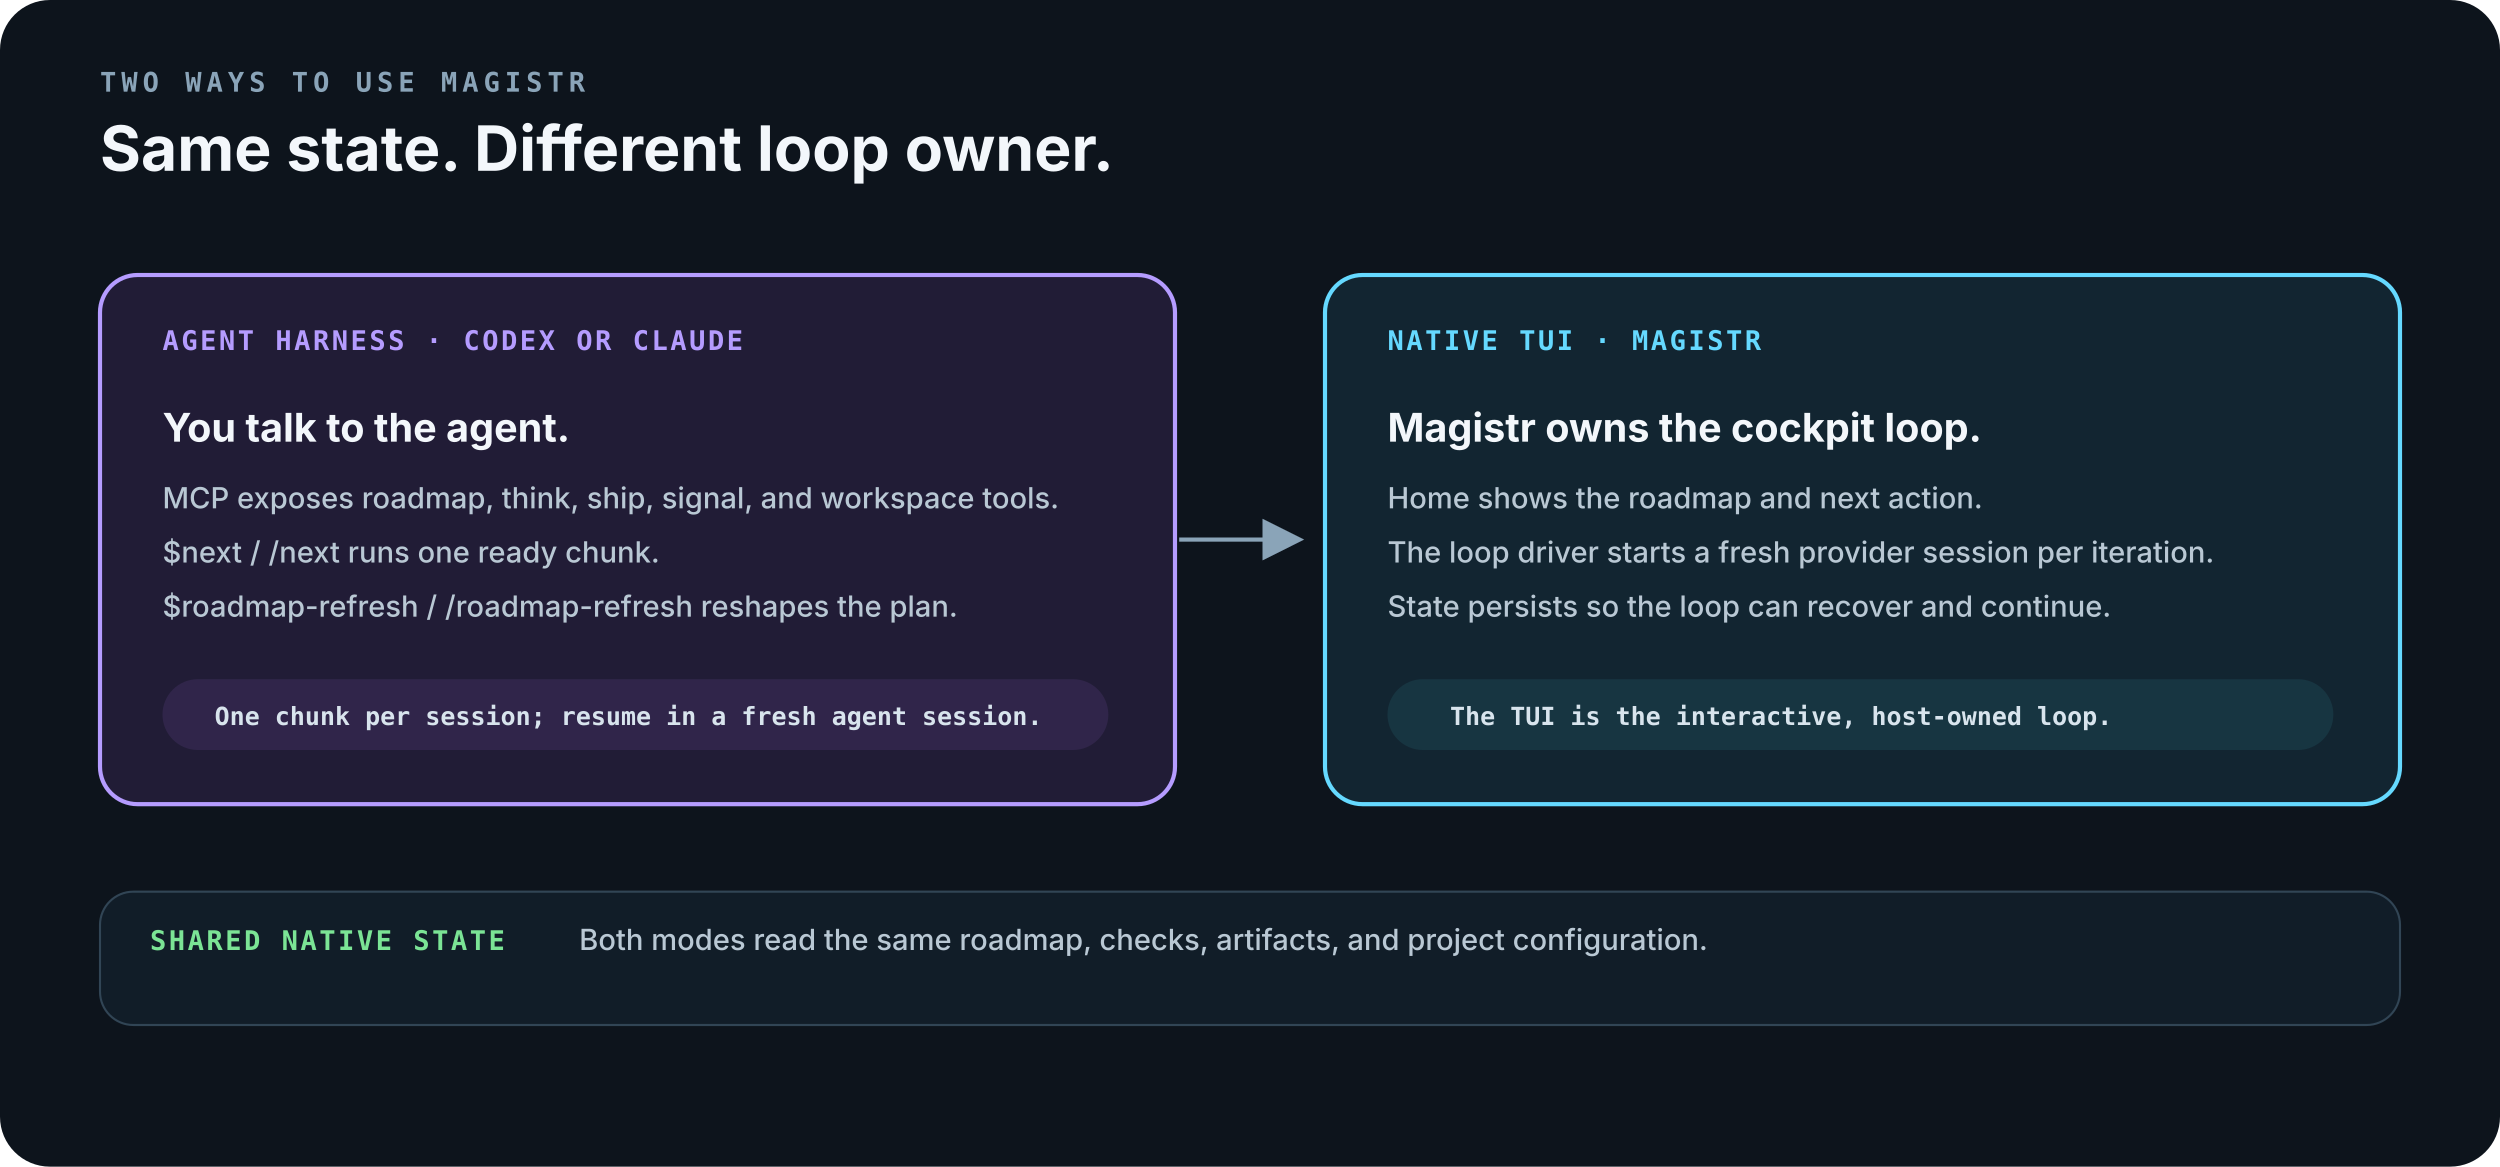
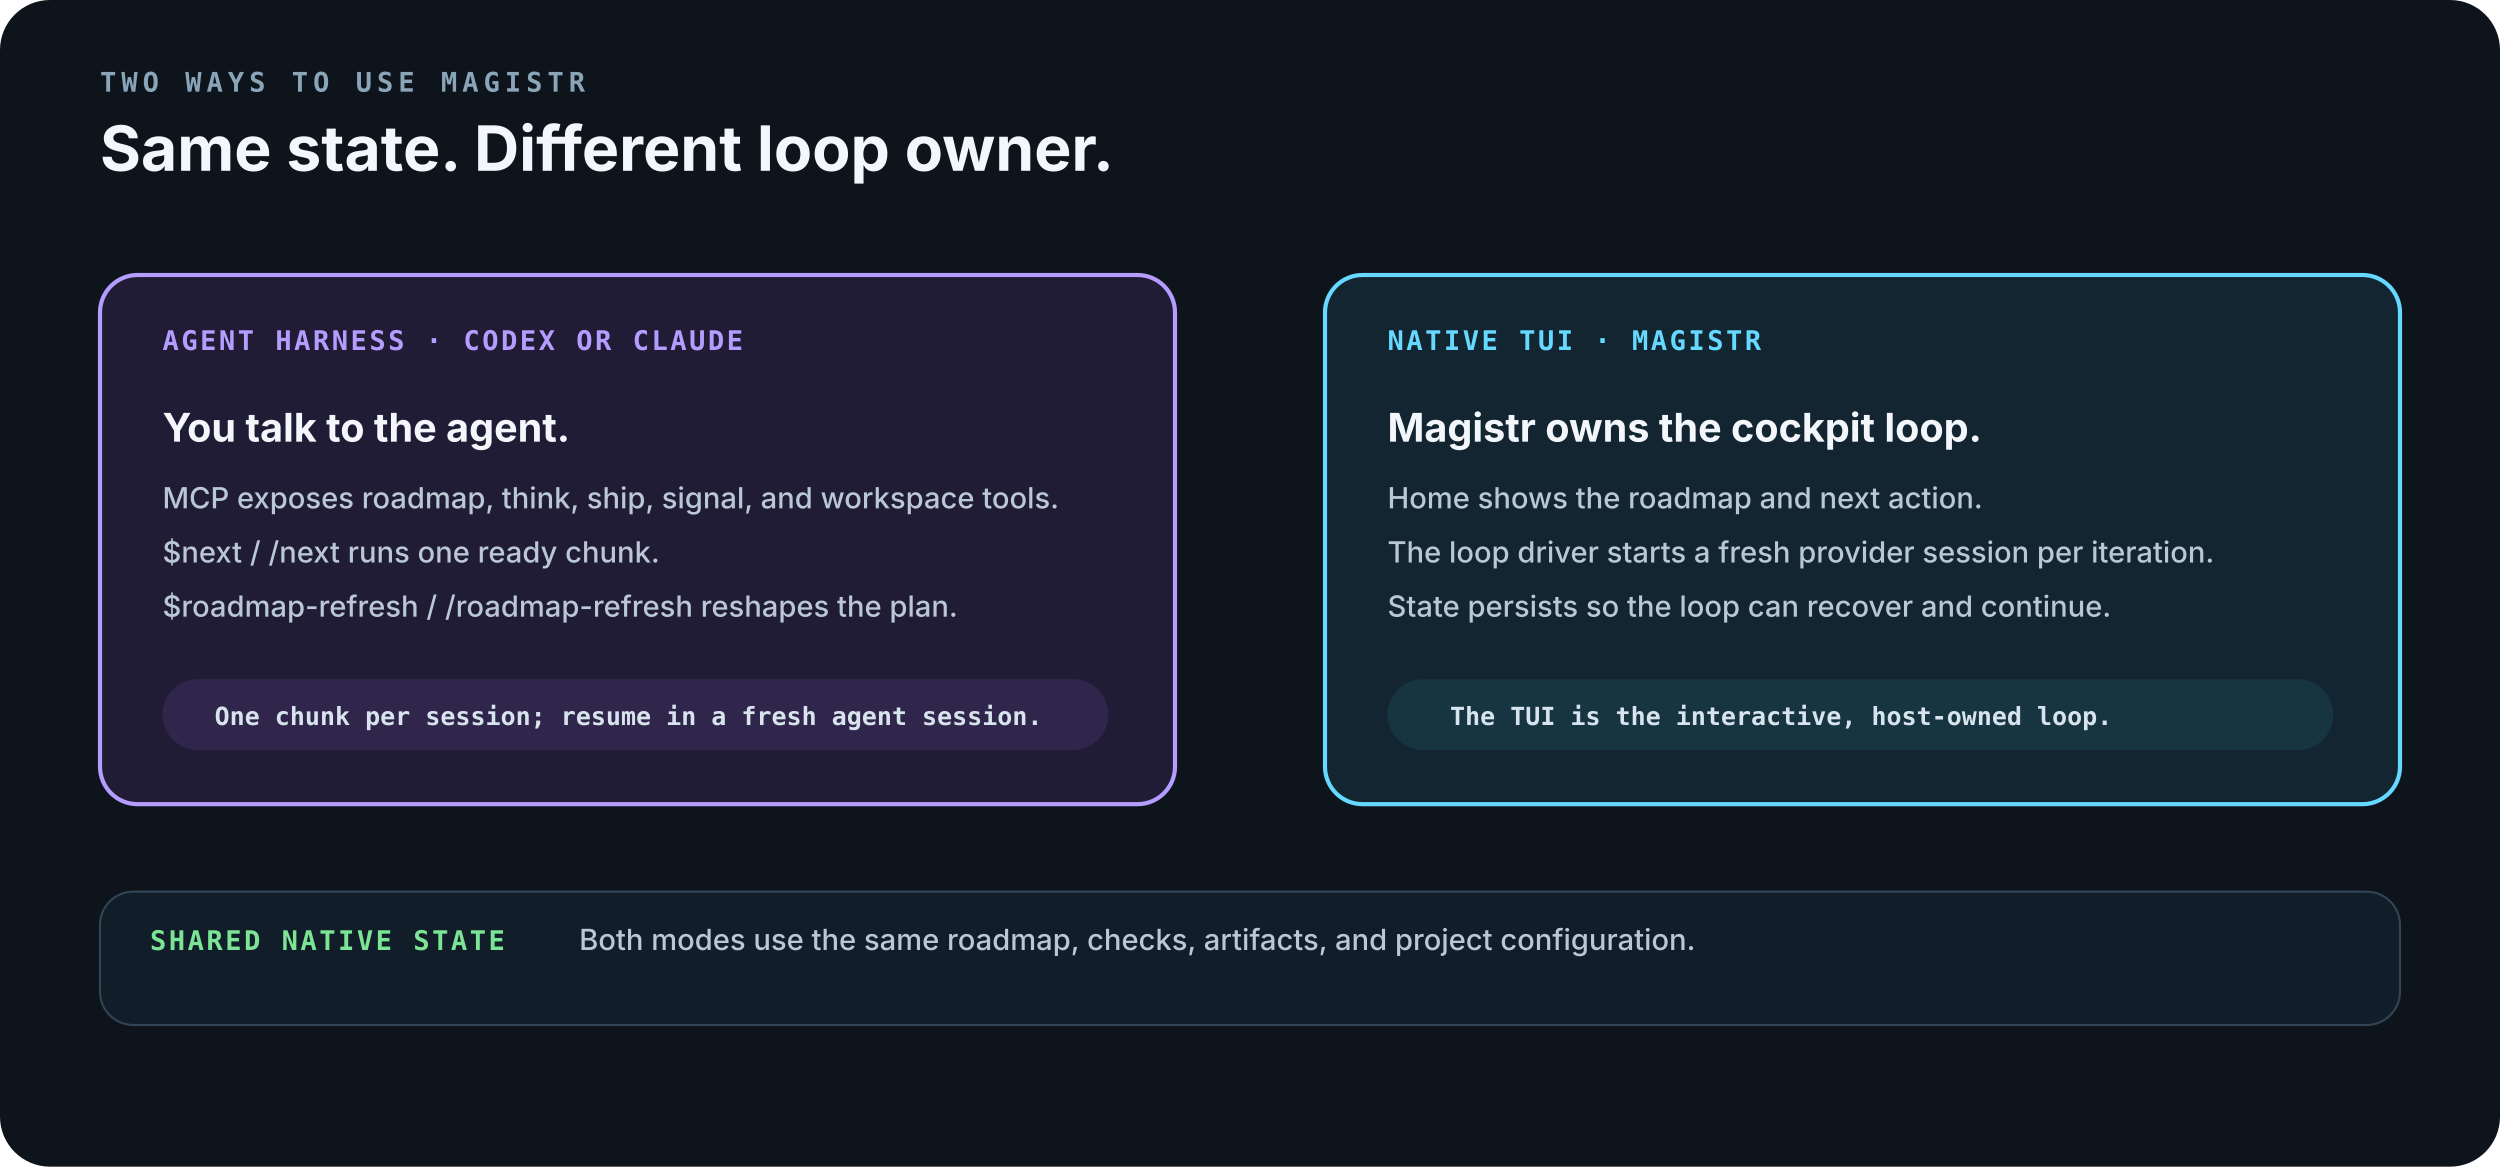
<svg xmlns="http://www.w3.org/2000/svg" viewBox="0 0 1200 560" role="img" aria-labelledby="title desc">
  <defs>
    <marker id="arrow" markerWidth="10" markerHeight="10" refX="8" refY="5" orient="auto">
      <path d="M0 0L10 5L0 10Z" fill="#8aa4b8" />
    </marker>
    <style>.kicker{font:600 13px ui-monospace,SFMono-Regular,Menlo,monospace;letter-spacing:2.4px;fill:#8aa4b8}.title{font:700 30px Inter,ui-sans-serif,system-ui,sans-serif;fill:#f3f7fb}.head{font:700 13px ui-monospace,SFMono-Regular,Menlo,monospace;letter-spacing:1.2px}.body{font:650 19px Inter,ui-sans-serif,system-ui,sans-serif;fill:#f3f7fb}.small{font:500 14px Inter,ui-sans-serif,system-ui,sans-serif;fill:#b9c8d4}.mono{font:600 12px ui-monospace,SFMono-Regular,Menlo,monospace;fill:#d8e4ed}</style>
  </defs>
  <rect width="1200" height="560" rx="24" fill="#0d141c" />
  <text x="48" y="44" class="kicker">TWO WAYS TO USE MAGISTR</text>
  <text x="48" y="82" class="title">Same state. Different loop owner.</text>
  <g role="group" aria-label="Agent harness mode">
    <rect x="48" y="132" width="516" height="254" rx="18" fill="#211c36" stroke="#b59cff" stroke-width="2" />
    <text x="78" y="168" class="head" fill="#b59cff">AGENT HARNESS · CODEX OR CLAUDE</text>
    <text x="78" y="212" class="body">You talk to the agent.</text>
    <text x="78" y="244" class="small">MCP exposes roadmap, think, ship, signal, and workspace tools.</text>
    <text x="78" y="270" class="small">$next / /next runs one ready chunk.</text>
    <text x="78" y="296" class="small">$roadmap-refresh / /roadmap-refresh reshapes the plan.</text>
    <rect x="78" y="326" width="454" height="34" rx="17" fill="#30254a" />
    <text x="103" y="348" class="mono">One chunk per session; resume in a fresh agent session.</text>
  </g>
  <g role="group" aria-label="Native TUI mode">
    <rect x="636" y="132" width="516" height="254" rx="18" fill="#122531" stroke="#65d9ff" stroke-width="2" />
    <text x="666" y="168" class="head" fill="#65d9ff">NATIVE TUI · MAGISTR</text>
    <text x="666" y="212" class="body">Magistr owns the cockpit loop.</text>
    <text x="666" y="244" class="small">Home shows the roadmap and next action.</text>
    <text x="666" y="270" class="small">The loop driver starts a fresh provider session per iteration.</text>
    <text x="666" y="296" class="small">State persists so the loop can recover and continue.</text>
    <rect x="666" y="326" width="454" height="34" rx="17" fill="#173541" />
    <text x="696" y="348" class="mono">The TUI is the interactive, host-owned loop.</text>
  </g>
-   <path d="M566 259H622" stroke="#8aa4b8" stroke-width="2" marker-end="url(#arrow)" />
  <rect x="48" y="428" width="1104" height="64" rx="16" fill="#111d28" stroke="#314555" />
  <text x="72" y="456" class="head" fill="#7be495">SHARED NATIVE STATE</text>
-   <text x="278" y="456" class="small">Both modes read the same roadmap, checks, artifacts, and project configuration.</text>
+   <text x="278" y="456" class="small">Both modes use the same roadmap, checks, artifacts, and project configuration.</text>
</svg>
